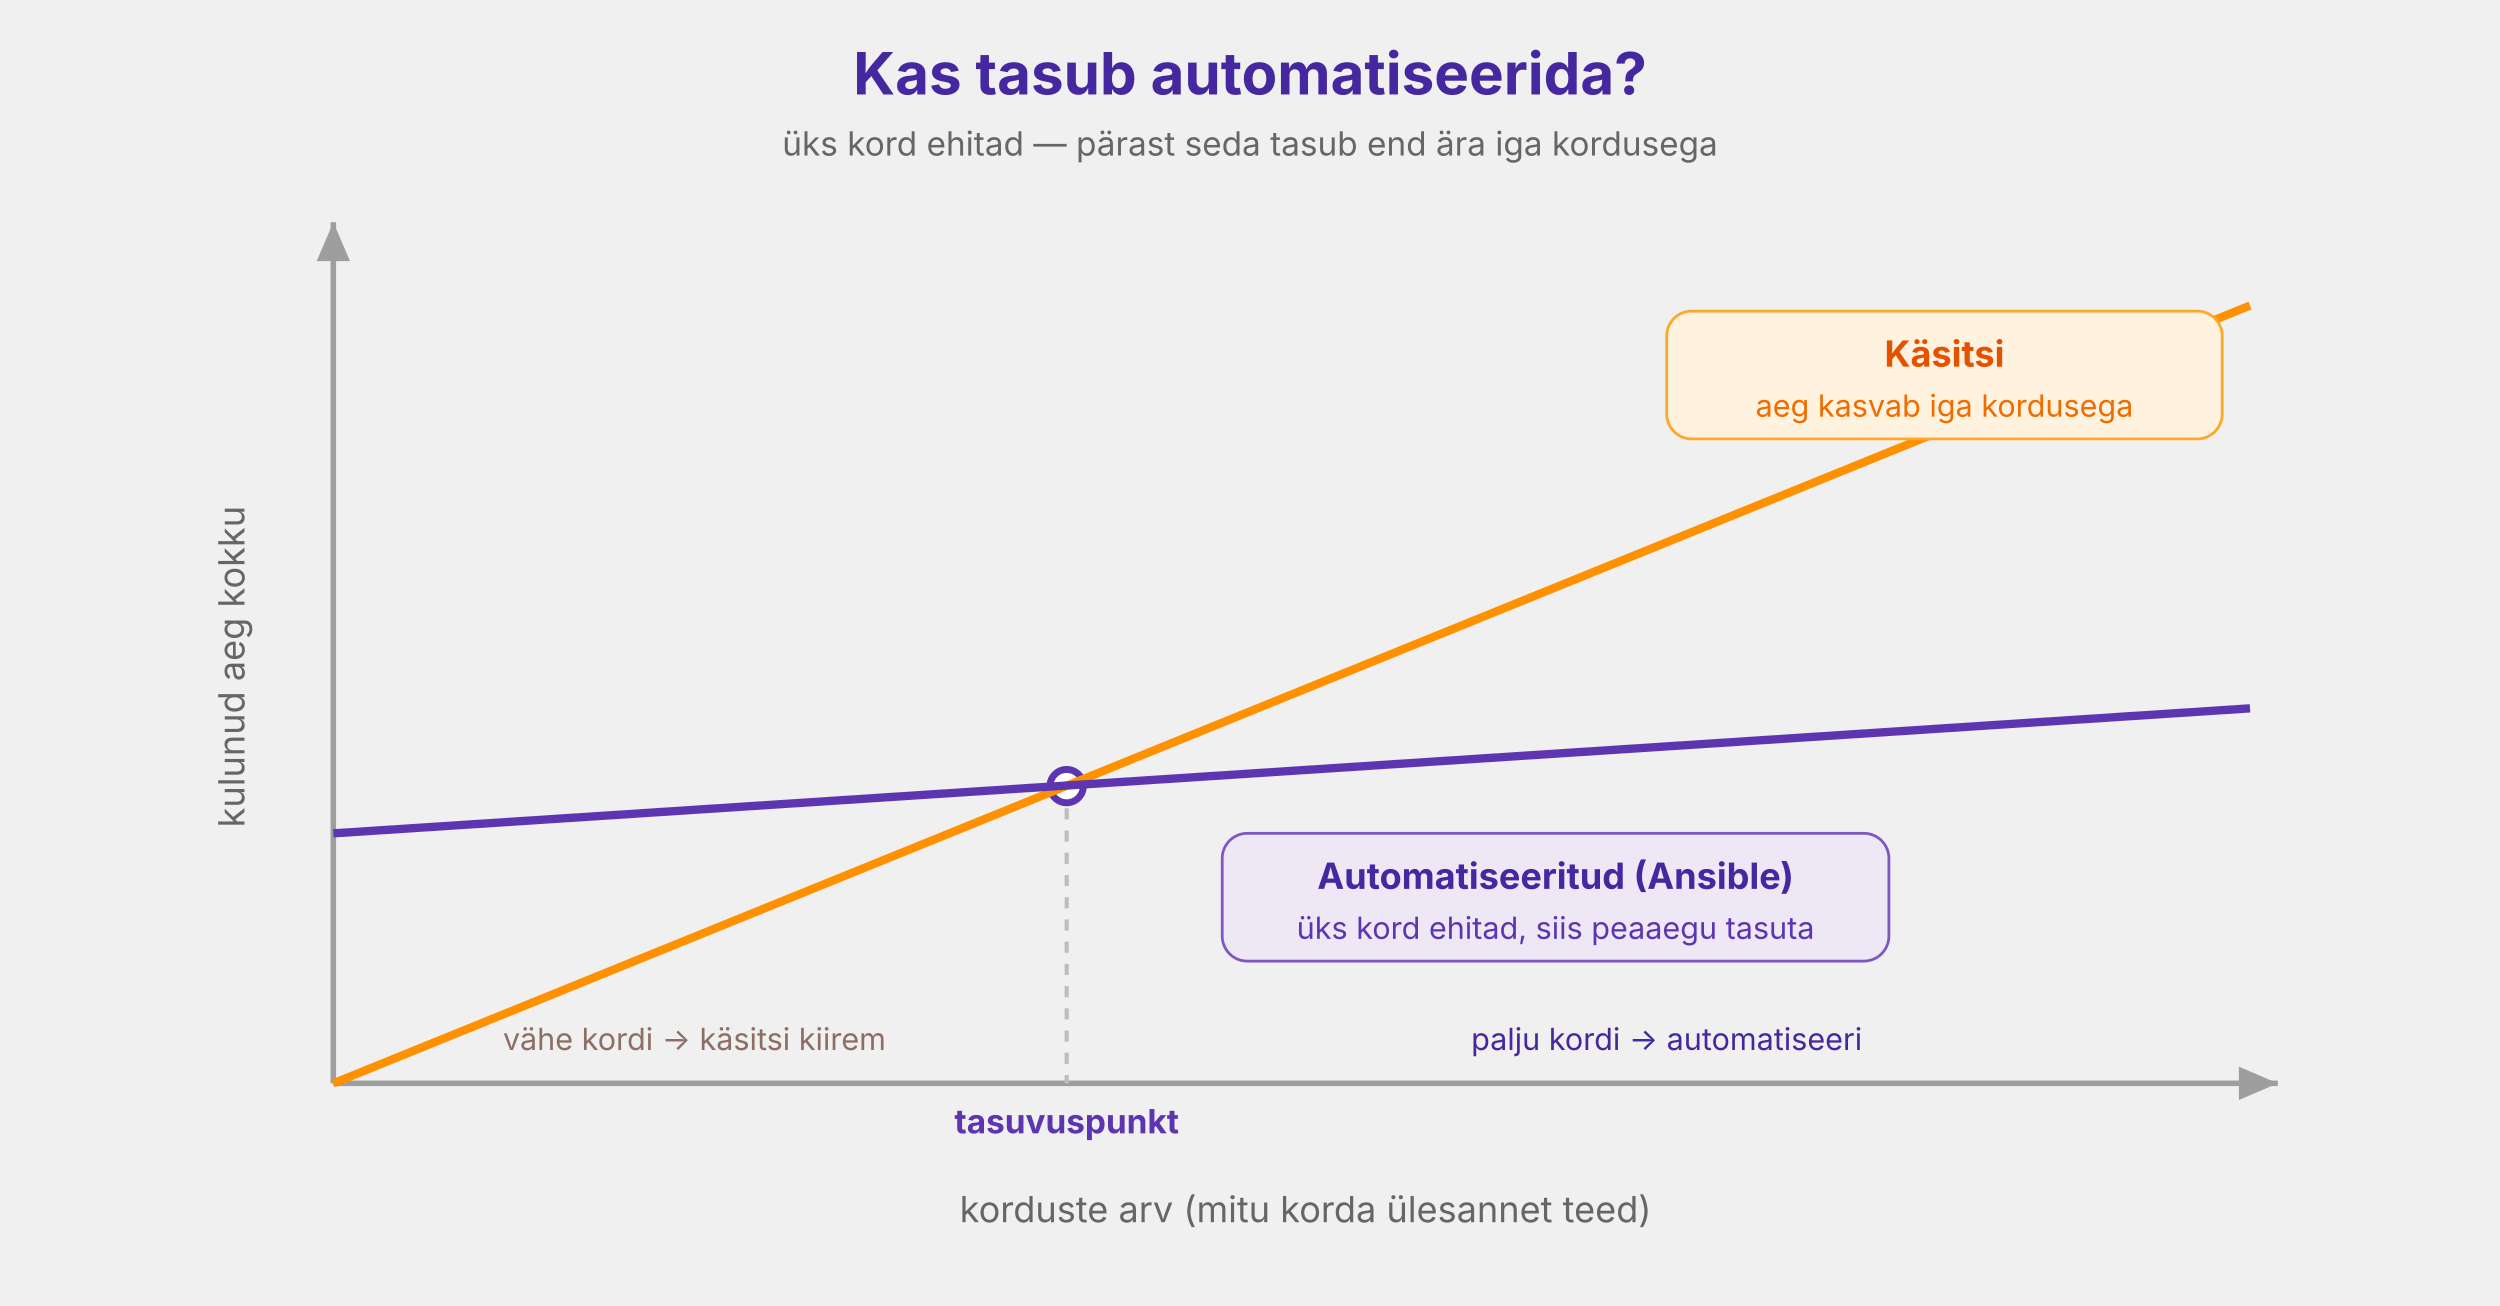
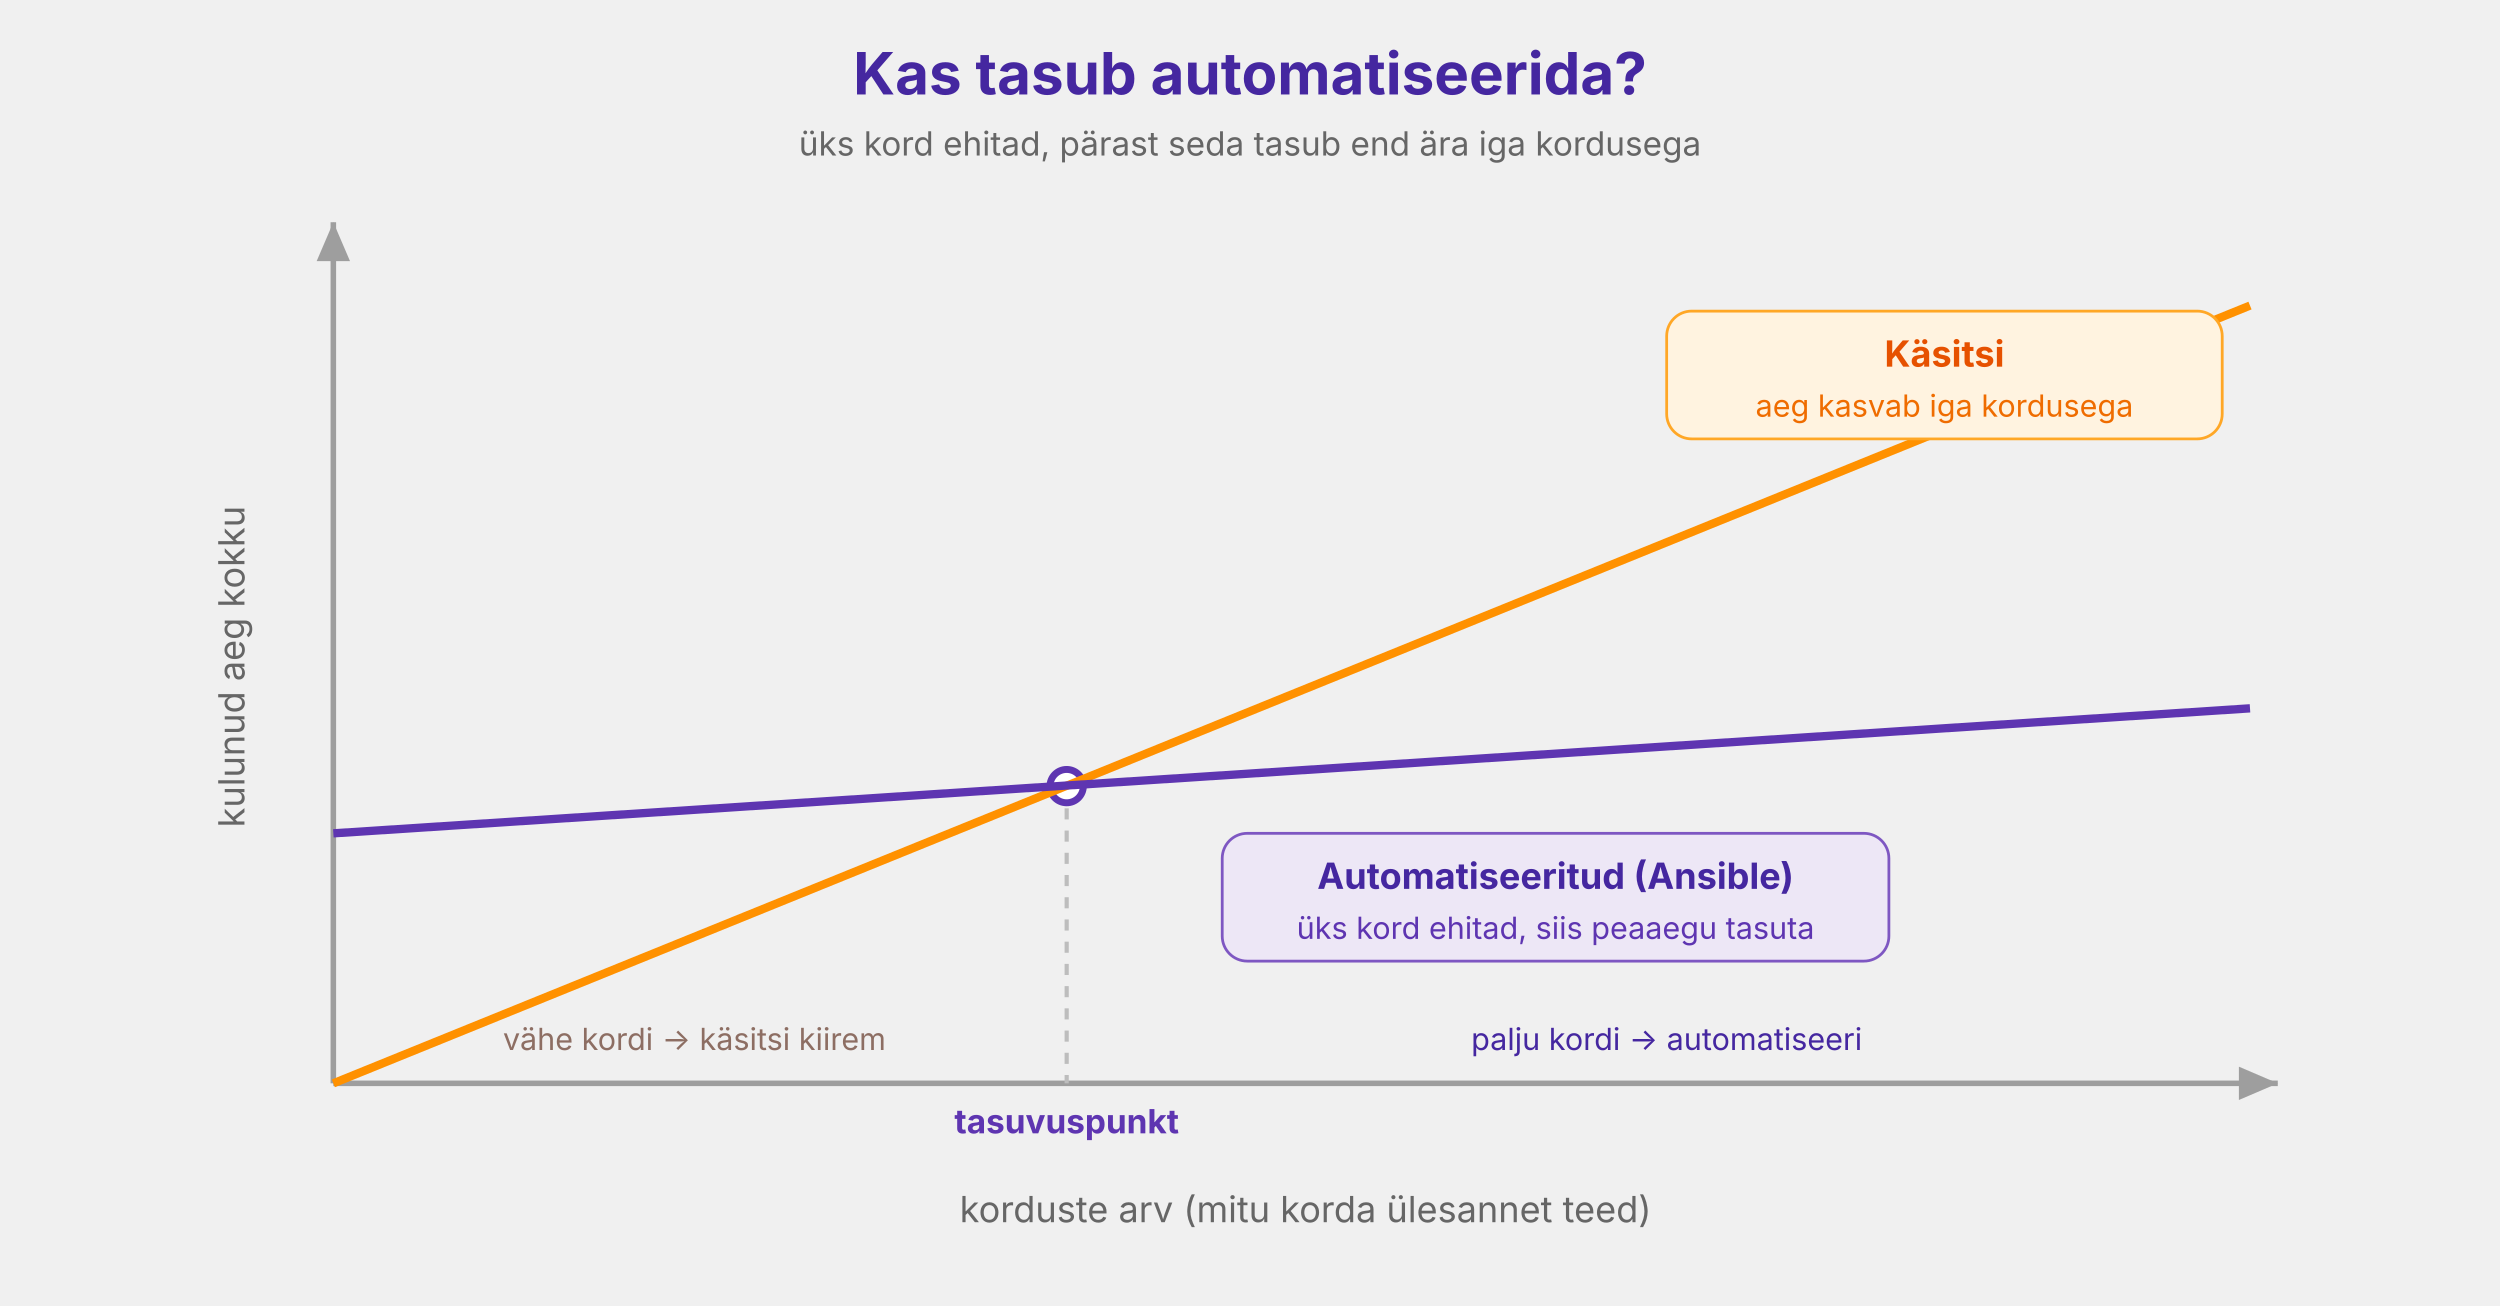
<svg xmlns="http://www.w3.org/2000/svg" viewBox="0 0 900 470" font-family="Inter, -apple-system, sans-serif">
  <defs>
    <marker id="ax" markerWidth="9" markerHeight="9" refX="7" refY="3" orient="auto">
      <path d="M0,0 L7,3 L0,6 Z" fill="#9e9e9e" />
    </marker>
  </defs>
  <text x="450" y="34" text-anchor="middle" font-size="21" font-weight="700" fill="#4527a0">Kas tasub automatiseerida?</text>
-   <text x="450" y="56" text-anchor="middle" font-size="12" fill="#666">üks kord ehitad — pärast seda tasub end ära iga kordusega</text>
+   <text x="450" y="56" text-anchor="middle" font-size="12" fill="#666">üks kord ehitad, pärast seda tasub end ära iga kordusega</text>
  <line x1="120" y1="390" x2="820" y2="390" stroke="#9e9e9e" stroke-width="2" marker-end="url(#ax)" />
  <line x1="120" y1="390" x2="120" y2="80" stroke="#9e9e9e" stroke-width="2" marker-end="url(#ax)" />
  <text x="470" y="440" text-anchor="middle" font-size="13" fill="#666">korduste arv (mitu korda ülesannet teed)</text>
  <text x="88" y="240" text-anchor="middle" font-size="13" fill="#666" transform="rotate(-90 88 240)">kulunud aeg kokku</text>
  <line x1="384" y1="283" x2="384" y2="390" stroke="#bdbdbd" stroke-width="1.5" stroke-dasharray="4 4" />
  <circle cx="384" cy="283" r="6" fill="#fff" stroke="#5e35b1" stroke-width="2.5" />
  <text x="384" y="408" text-anchor="middle" font-size="12" font-weight="700" fill="#5e35b1">tasuvuspunkt</text>
  <line x1="120" y1="390" x2="810" y2="110" stroke="#ff9100" stroke-width="3" />
  <rect x="600" y="112" width="200" height="46" rx="9" fill="#fff3e0" stroke="#ffa726" />
  <text x="700" y="132" text-anchor="middle" font-size="13" font-weight="700" fill="#e65100">Käsitsi</text>
  <text x="700" y="150" text-anchor="middle" font-size="11" fill="#ef6c00">aeg kasvab iga kordusega</text>
  <line x1="120" y1="300" x2="810" y2="255" stroke="#5e35b1" stroke-width="3" />
  <rect x="440" y="300" width="240" height="46" rx="9" fill="#ede7f6" stroke="#7e57c2" />
  <text x="560" y="320" text-anchor="middle" font-size="13" font-weight="700" fill="#4527a0">Automatiseeritud (Ansible)</text>
  <text x="560" y="338" text-anchor="middle" font-size="11" fill="#5e35b1">üks kord ehitad, siis peaaegu tasuta</text>
  <text x="250" y="378" text-anchor="middle" font-size="11" fill="#8d6e63">vähe kordi → käsitsi kiirem</text>
  <text x="600" y="378" text-anchor="middle" font-size="11" fill="#4527a0">palju kordi → automatiseeri</text>
</svg>
